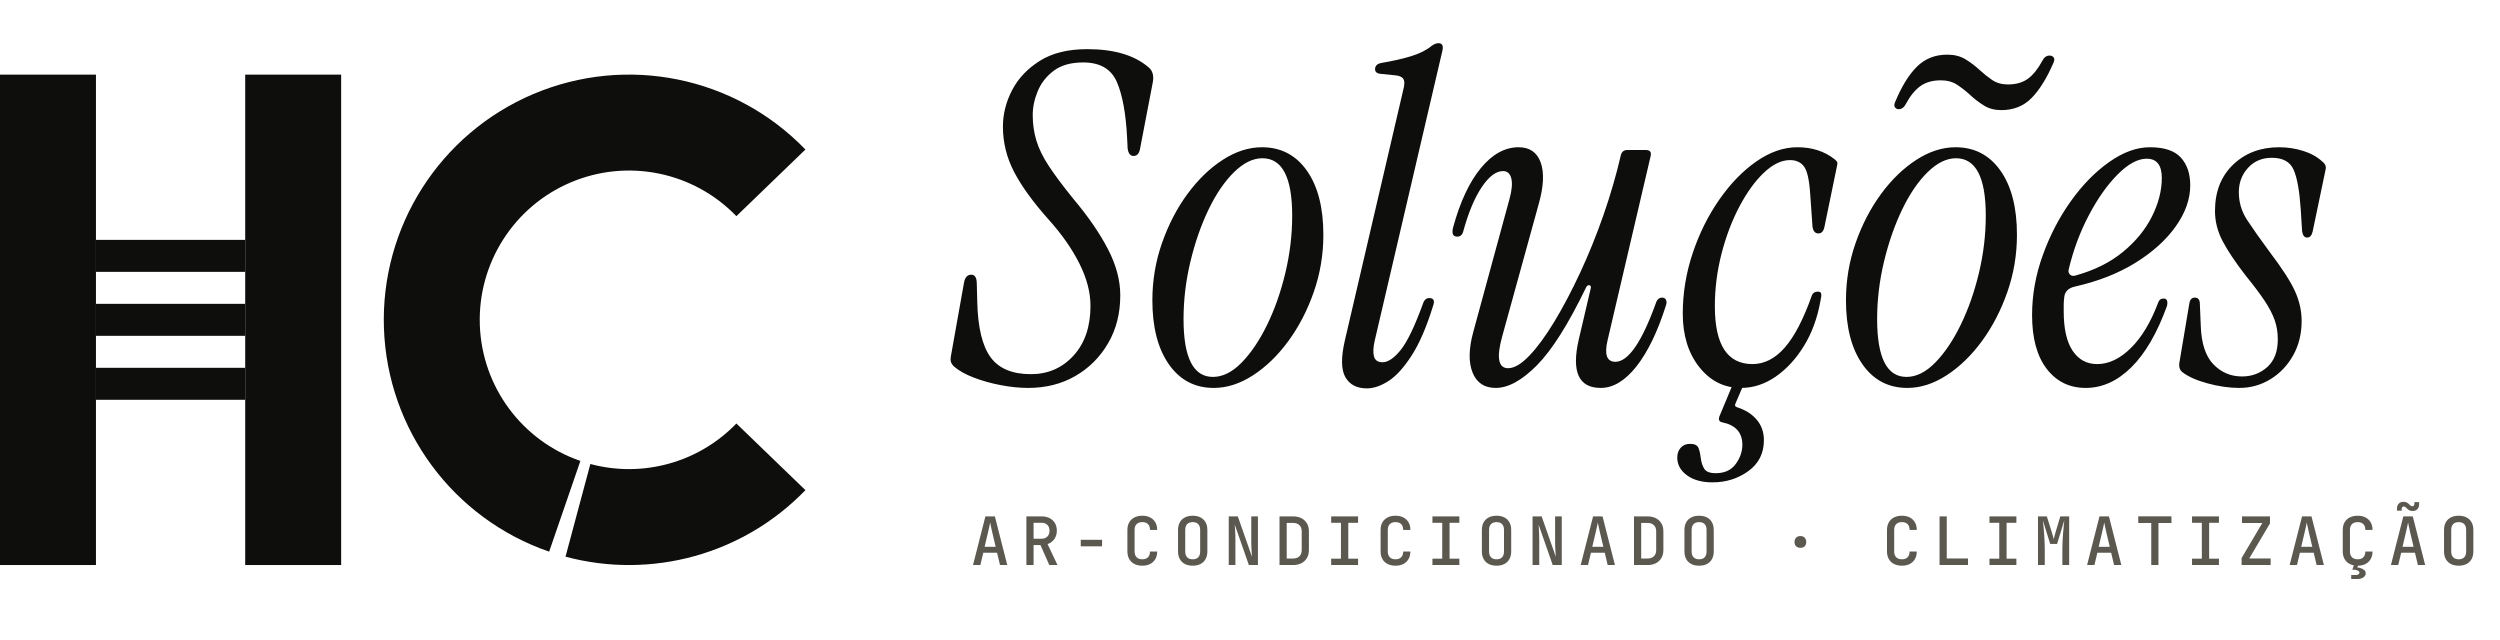
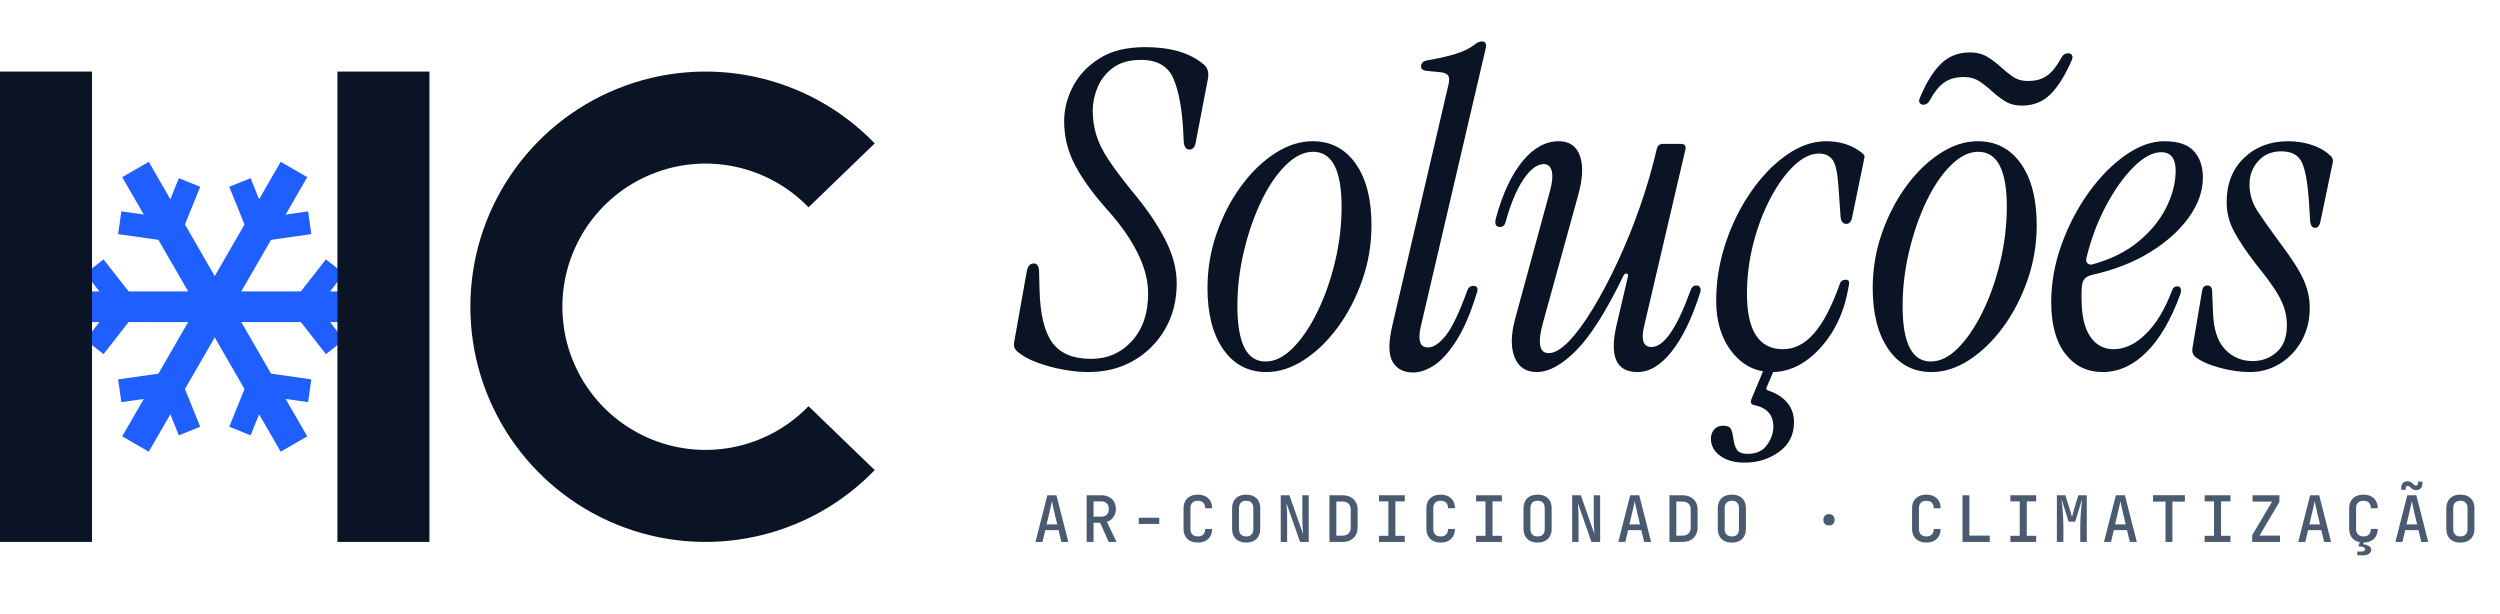
- <svg xmlns="http://www.w3.org/2000/svg" viewBox="0 0 469.0 120">
-   <rect x="0" y="14" width="18" height="92" fill="#0e0e0c" />
-   <rect x="46" y="14" width="18" height="92" fill="#0e0e0c" />
-   <rect x="18" y="45" width="28" height="6" fill="#0e0e0c" />
-   <rect x="18" y="57" width="28" height="6" fill="#0e0e0c" />
-   <rect x="18" y="69" width="28" height="6" fill="#0e0e0c" />
-   <path d="M144.62 34.30A37 37 0 1 0 105.95 94.98" fill="none" stroke="#0e0e0c" stroke-width="18" stroke-linecap="butt" />
-   <path d="M108.42 95.74A37 37 0 0 0 144.62 85.70" fill="none" stroke="#0e0e0c" stroke-width="18" stroke-linecap="butt" />
-   <path d="M192.878 72.774Q190.47 72.774 187.761 72.258Q185.052 71.742 182.687 70.839Q180.322 69.936 178.946 68.732Q178.516 68.302 178.387 67.872Q178.258 67.442 178.43 66.582L180.838 53.08Q181.096 51.532 182.214 51.532Q183.246 51.532 183.246 53.252L183.332 56.606Q183.504 63.83 185.826 67.012Q188.148 70.194 193.394 70.194Q198.21 70.194 201.392 66.711Q204.574 63.228 204.574 57.38Q204.574 53.596 202.51 49.468Q200.446 45.34 196.748 41.212Q192.362 36.31 190.255 32.268Q188.148 28.226 188.148 23.754Q188.148 20.228 189.868 16.917Q191.588 13.606 195.071 11.413Q198.554 9.22 203.972 9.22Q211.454 9.22 215.41 12.574Q216.614 13.52 216.27 15.412L213.862 27.968Q213.604 29.258 212.658 29.258Q211.712 29.258 211.54 27.796L211.454 25.99Q211.11 19.024 209.519 15.369Q207.928 11.714 203.198 11.714Q199.758 11.714 197.694 13.262Q195.63 14.81 194.684 17.089Q193.738 19.368 193.738 21.604Q193.738 24.098 194.426 26.377Q195.114 28.656 196.791 31.193Q198.468 33.73 201.392 37.342Q205.52 42.244 207.842 46.716Q210.164 51.188 210.164 55.402Q210.164 60.476 207.885 64.389Q205.606 68.302 201.736 70.538Q197.866 72.774 192.878 72.774ZM227.708 72.774Q222.376 72.774 219.28 68.345Q216.184 63.916 216.184 56.348Q216.184 50.758 217.99 45.598Q219.796 40.438 222.763 36.396Q225.73 32.354 229.385 29.989Q233.04 27.624 236.738 27.624Q242.07 27.624 245.166 32.01Q248.262 36.396 248.262 44.05Q248.262 49.64 246.456 54.8Q244.65 59.96 241.683 64.002Q238.716 68.044 235.061 70.409Q231.406 72.774 227.708 72.774ZM227.536 70.71Q230.288 70.71 232.911 68.044Q235.534 65.378 237.684 60.992Q239.834 56.606 241.124 51.231Q242.414 45.856 242.414 40.438Q242.414 29.688 236.824 29.688Q234.158 29.688 231.492 32.311Q228.826 34.934 226.719 39.32Q224.612 43.706 223.322 49.081Q222.032 54.456 222.032 59.874Q222.032 70.71 227.536 70.71ZM256.432 72.86Q253.594 72.86 252.39 70.753Q251.186 68.646 252.304 63.83L263.226 16.96Q263.656 15.412 263.269 14.81Q262.882 14.208 261.678 14.122L259.098 13.864Q257.808 13.778 257.98 12.746Q258.152 11.972 259.184 11.8Q262.28 11.284 264.688 10.553Q267.096 9.822 268.558 8.618Q269.246 8.102 269.848 8.102Q270.88 8.102 270.622 9.392L257.894 63.916Q257.464 65.808 257.765 66.883Q258.066 67.958 259.356 67.958Q260.904 67.958 262.753 65.679Q264.602 63.4 266.924 57.036Q267.268 55.918 268.128 55.918Q269.418 55.918 268.816 57.466Q267.01 63.314 264.817 66.711Q262.624 70.108 260.474 71.484Q258.324 72.86 256.432 72.86ZM280.598 72.774Q277.416 72.774 276.255 69.893Q275.094 67.012 276.384 62.282L283.178 37.342Q283.866 34.848 283.522 33.472Q283.178 32.096 281.974 32.096Q279.996 32.096 277.975 35.106Q275.954 38.116 274.492 43.448Q274.234 44.394 273.374 44.394Q272.17 44.394 272.6 42.674Q274.578 35.45 277.803 31.537Q281.028 27.624 284.898 27.624Q287.994 27.624 289.026 30.462Q290.058 33.3 288.682 38.202L281.802 63.142Q280.168 69.076 282.92 69.076Q284.64 69.076 286.876 66.754Q289.112 64.432 291.563 60.39Q294.014 56.348 296.422 51.188Q298.83 46.028 300.808 40.352Q302.786 34.676 304.076 29.086Q304.334 28.14 305.28 28.14H308.72Q309.924 28.14 309.666 29.258L301.582 63.83Q300.636 67.872 303.044 67.872Q306.656 67.872 310.612 56.95Q310.956 55.832 311.816 55.832Q312.332 55.832 312.547 56.262Q312.762 56.692 312.504 57.38Q310.182 64.69 307.0 68.732Q303.818 72.774 300.292 72.774Q294.1 72.774 296.164 63.744L298.4 54.198Q298.572 53.596 298.185 53.51Q297.798 53.424 297.54 53.94Q292.552 64.26 288.338 68.517Q284.124 72.774 280.598 72.774ZM326.608 72.774Q321.878 72.774 318.782 68.861Q315.686 64.948 315.686 58.842Q315.686 53.08 317.535 47.533Q319.384 41.986 322.523 37.471Q325.662 32.956 329.489 30.29Q333.316 27.624 337.186 27.624Q341.314 27.624 344.152 29.86Q344.582 30.204 344.668 30.419Q344.754 30.634 344.582 31.322L342.26 42.588Q342.002 43.792 341.142 43.792Q340.196 43.792 340.024 42.502L339.594 36.396Q339.336 32.44 338.433 31.236Q337.53 30.032 335.81 30.032Q333.402 30.032 330.908 32.397Q328.414 34.762 326.307 38.761Q324.2 42.76 322.953 47.619Q321.706 52.478 321.706 57.466Q321.706 68.302 328.758 68.302Q332.112 68.302 334.821 65.206Q337.53 62.11 339.852 55.574Q340.11 54.714 341.056 54.714Q341.572 54.714 341.658 55.101Q341.744 55.488 341.486 56.606Q340.626 61.336 338.39 64.948Q336.154 68.56 333.101 70.667Q330.048 72.774 326.608 72.774ZM327.64 70.882 325.576 75.698Q325.318 76.214 325.834 76.386Q328.242 77.16 329.575 78.751Q330.908 80.342 330.908 82.578Q330.908 86.276 327.984 88.383Q325.06 90.49 321.276 90.49Q318.266 90.49 316.46 89.157Q314.654 87.824 314.654 85.846Q314.654 84.728 315.299 83.997Q315.944 83.266 317.062 83.266Q318.352 83.266 318.653 84.083Q318.954 84.9 319.083 86.018Q319.212 87.136 319.728 87.953Q320.244 88.77 321.878 88.77Q324.372 88.77 325.619 87.05Q326.866 85.33 326.866 83.438Q326.866 79.998 323.082 79.224Q322.222 79.052 322.566 78.106L325.576 70.882ZM357.826 72.774Q352.494 72.774 349.398 68.345Q346.302 63.916 346.302 56.348Q346.302 50.758 348.108 45.598Q349.914 40.438 352.881 36.396Q355.848 32.354 359.503 29.989Q363.158 27.624 366.856 27.624Q372.188 27.624 375.284 32.01Q378.38 36.396 378.38 44.05Q378.38 49.64 376.574 54.8Q374.768 59.96 371.801 64.002Q368.834 68.044 365.179 70.409Q361.524 72.774 357.826 72.774ZM357.654 70.71Q360.406 70.71 363.029 68.044Q365.652 65.378 367.802 60.992Q369.952 56.606 371.242 51.231Q372.532 45.856 372.532 40.438Q372.532 29.688 366.942 29.688Q364.276 29.688 361.61 32.311Q358.944 34.934 356.837 39.32Q354.73 43.706 353.44 49.081Q352.15 54.456 352.15 59.874Q352.15 70.71 357.654 70.71ZM375.456 20.658Q373.564 20.658 372.188 19.798Q370.812 18.938 369.651 17.863Q368.49 16.788 367.2 15.928Q365.91 15.068 364.104 15.068Q361.782 15.068 360.277 16.143Q358.772 17.218 357.568 19.454Q357.052 20.486 356.192 20.486Q355.762 20.486 355.504 20.142Q355.246 19.798 355.504 19.196Q357.31 14.81 359.589 12.531Q361.868 10.252 365.308 10.252Q367.286 10.252 368.705 11.112Q370.124 11.972 371.285 13.047Q372.446 14.122 373.693 14.982Q374.94 15.842 376.66 15.842Q378.982 15.842 380.444 14.767Q381.906 13.692 383.11 11.456Q383.626 10.424 384.486 10.424Q385.002 10.424 385.26 10.768Q385.518 11.112 385.26 11.714Q383.368 16.1 381.132 18.379Q378.896 20.658 375.456 20.658ZM391.28 72.774Q386.722 72.774 383.97 69.205Q381.218 65.636 381.218 59.1Q381.218 53.424 383.239 47.834Q385.26 42.244 388.528 37.686Q391.796 33.128 395.709 30.376Q399.622 27.624 403.32 27.624Q407.362 27.624 409.125 29.559Q410.888 31.494 410.888 34.762Q410.888 38.632 408.179 42.459Q405.47 46.286 400.611 49.296Q395.752 52.306 389.216 53.768Q387.324 54.198 387.238 55.918Q387.152 56.52 387.152 57.165Q387.152 57.81 387.152 58.412Q387.152 63.314 388.829 65.808Q390.506 68.302 393.43 68.302Q396.698 68.302 399.751 65.292Q402.804 62.282 404.868 56.778Q405.126 56.004 405.9 56.004Q406.416 56.004 406.545 56.434Q406.674 56.864 406.502 57.466Q403.75 65.034 399.837 68.904Q395.924 72.774 391.28 72.774ZM388.098 50.5Q387.926 51.102 388.313 51.489Q388.7 51.876 389.302 51.704Q394.634 50.242 398.246 47.275Q401.858 44.308 403.707 40.61Q405.556 36.912 405.556 33.386Q405.556 29.774 402.718 29.774Q400.224 29.774 397.3 32.698Q394.376 35.622 391.882 40.352Q389.388 45.082 388.098 50.5ZM420.09 72.774Q417.252 72.774 414.113 71.914Q410.974 71.054 409.34 69.764Q408.738 69.248 408.824 68.216L410.716 56.95Q410.888 55.832 411.748 55.832Q412.694 55.832 412.694 57.036L412.866 61.164Q413.038 66.066 415.231 68.345Q417.424 70.624 420.606 70.624Q423.358 70.624 425.336 68.861Q427.314 67.098 427.314 63.658Q427.314 61.68 426.712 60.003Q426.11 58.326 424.82 56.391Q423.53 54.456 421.294 51.704Q418.37 47.92 416.951 45.211Q415.532 42.502 415.532 39.578Q415.532 34.16 418.929 30.892Q422.326 27.624 427.572 27.624Q429.894 27.624 432.087 28.312Q434.28 29.0 435.742 30.376Q436.516 30.978 436.258 31.924L433.85 43.448Q433.592 44.566 432.818 44.566Q432.044 44.566 431.872 43.362L431.614 39.234Q431.27 34.074 430.281 31.838Q429.292 29.602 426.196 29.602Q423.444 29.602 421.724 31.494Q420.004 33.386 420.004 36.052Q420.004 38.89 421.552 41.255Q423.1 43.62 425.766 47.232Q429.292 51.876 430.539 54.628Q431.786 57.38 431.786 60.218Q431.786 63.83 430.195 66.668Q428.604 69.506 425.938 71.14Q423.272 72.774 420.09 72.774Z" fill="#0e0e0c" />
-   <path d="M182.537 106.0 184.863 96.875H186.637L188.963 106.0H187.6L187.05 103.688H184.463L183.912 106.0ZM184.713 102.575H186.787L186.162 99.938Q186.0 99.237 185.894 98.719Q185.787 98.2 185.75 98.013Q185.713 98.2 185.613 98.719Q185.512 99.237 185.338 99.925ZM192.55 106.0V96.875H195.412Q196.275 96.875 196.913 97.206Q197.55 97.537 197.906 98.137Q198.262 98.737 198.262 99.55Q198.262 100.463 197.794 101.131Q197.325 101.8 196.525 102.075L198.387 106.0H196.85L195.188 102.25H193.9V106.0ZM193.9 101.062H195.412Q196.088 101.062 196.488 100.656Q196.887 100.25 196.887 99.575Q196.887 98.875 196.488 98.475Q196.088 98.075 195.412 98.075H193.9ZM202.75 102.487V101.263H206.75V102.487ZM214.3 106.125Q213.45 106.125 212.819 105.806Q212.188 105.487 211.844 104.881Q211.5 104.275 211.5 103.463V99.412Q211.5 98.588 211.844 97.988Q212.188 97.388 212.819 97.069Q213.45 96.75 214.3 96.75Q215.15 96.75 215.775 97.075Q216.4 97.4 216.744 97.994Q217.088 98.588 217.088 99.412H215.738Q215.738 98.7 215.363 98.325Q214.988 97.95 214.3 97.95Q213.613 97.95 213.231 98.325Q212.85 98.7 212.85 99.4V103.463Q212.85 104.162 213.231 104.544Q213.613 104.925 214.3 104.925Q214.988 104.925 215.363 104.544Q215.738 104.162 215.738 103.463H217.088Q217.088 104.275 216.744 104.875Q216.4 105.475 215.775 105.8Q215.15 106.125 214.3 106.125ZM223.75 106.125Q222.9 106.125 222.281 105.806Q221.662 105.487 221.331 104.881Q221.0 104.275 221.0 103.463V99.412Q221.0 98.588 221.331 97.988Q221.662 97.388 222.281 97.069Q222.9 96.75 223.75 96.75Q224.6 96.75 225.219 97.069Q225.838 97.388 226.169 97.988Q226.5 98.588 226.5 99.4V103.463Q226.5 104.275 226.169 104.881Q225.838 105.487 225.219 105.806Q224.6 106.125 223.75 106.125ZM223.75 104.925Q224.438 104.925 224.794 104.544Q225.15 104.162 225.15 103.463V99.412Q225.15 98.7 224.794 98.325Q224.438 97.95 223.75 97.95Q223.075 97.95 222.712 98.325Q222.35 98.7 222.35 99.412V103.463Q222.35 104.162 222.712 104.544Q223.075 104.925 223.75 104.925ZM230.512 106.0V96.875H232.213L234.875 104.463Q234.85 104.1 234.812 103.6Q234.775 103.1 234.756 102.562Q234.738 102.025 234.738 101.588V96.875H235.988V106.0H234.287L231.637 98.412Q231.662 98.737 231.694 99.225Q231.725 99.713 231.744 100.238Q231.762 100.763 231.762 101.213V106.0ZM240.037 106.0V96.875H242.588Q243.488 96.875 244.15 97.219Q244.812 97.562 245.181 98.188Q245.55 98.812 245.55 99.662V103.2Q245.55 104.037 245.181 104.675Q244.812 105.312 244.15 105.656Q243.488 106.0 242.588 106.0ZM241.387 104.775H242.588Q243.338 104.775 243.769 104.356Q244.2 103.938 244.2 103.2V99.662Q244.2 98.938 243.769 98.519Q243.338 98.1 242.588 98.1H241.387ZM249.725 106.0V104.8H251.562V98.075H249.725V96.875H254.775V98.075H252.938V104.8H254.775V106.0ZM261.8 106.125Q260.95 106.125 260.319 105.806Q259.688 105.487 259.344 104.881Q259.0 104.275 259.0 103.463V99.412Q259.0 98.588 259.344 97.988Q259.688 97.388 260.319 97.069Q260.95 96.75 261.8 96.75Q262.65 96.75 263.275 97.075Q263.9 97.4 264.244 97.994Q264.587 98.588 264.587 99.412H263.238Q263.238 98.7 262.863 98.325Q262.488 97.95 261.8 97.95Q261.113 97.95 260.731 98.325Q260.35 98.7 260.35 99.4V103.463Q260.35 104.162 260.731 104.544Q261.113 104.925 261.8 104.925Q262.488 104.925 262.863 104.544Q263.238 104.162 263.238 103.463H264.587Q264.587 104.275 264.244 104.875Q263.9 105.475 263.275 105.8Q262.65 106.125 261.8 106.125ZM268.725 106.0V104.8H270.562V98.075H268.725V96.875H273.775V98.075H271.938V104.8H273.775V106.0ZM280.75 106.125Q279.9 106.125 279.281 105.806Q278.663 105.487 278.331 104.881Q278.0 104.275 278.0 103.463V99.412Q278.0 98.588 278.331 97.988Q278.663 97.388 279.281 97.069Q279.9 96.75 280.75 96.75Q281.6 96.75 282.219 97.069Q282.837 97.388 283.169 97.988Q283.5 98.588 283.5 99.4V103.463Q283.5 104.275 283.169 104.881Q282.837 105.487 282.219 105.806Q281.6 106.125 280.75 106.125ZM280.75 104.925Q281.438 104.925 281.794 104.544Q282.15 104.162 282.15 103.463V99.412Q282.15 98.7 281.794 98.325Q281.438 97.95 280.75 97.95Q280.075 97.95 279.712 98.325Q279.35 98.7 279.35 99.412V103.463Q279.35 104.162 279.712 104.544Q280.075 104.925 280.75 104.925ZM287.512 106.0V96.875H289.212L291.875 104.463Q291.85 104.1 291.812 103.6Q291.775 103.1 291.756 102.562Q291.738 102.025 291.738 101.588V96.875H292.988V106.0H291.288L288.637 98.412Q288.663 98.737 288.694 99.225Q288.725 99.713 288.744 100.238Q288.762 100.763 288.762 101.213V106.0ZM296.538 106.0 298.863 96.875H300.637L302.962 106.0H301.6L301.05 103.688H298.462L297.913 106.0ZM298.712 102.575H300.788L300.163 99.938Q300.0 99.237 299.894 98.719Q299.788 98.2 299.75 98.013Q299.712 98.2 299.612 98.719Q299.512 99.237 299.337 99.925ZM306.538 106.0V96.875H309.087Q309.988 96.875 310.65 97.219Q311.312 97.562 311.681 98.188Q312.05 98.812 312.05 99.662V103.2Q312.05 104.037 311.681 104.675Q311.312 105.312 310.65 105.656Q309.988 106.0 309.087 106.0ZM307.887 104.775H309.087Q309.837 104.775 310.269 104.356Q310.7 103.938 310.7 103.2V99.662Q310.7 98.938 310.269 98.519Q309.837 98.1 309.087 98.1H307.887ZM318.75 106.125Q317.9 106.125 317.281 105.806Q316.663 105.487 316.331 104.881Q316.0 104.275 316.0 103.463V99.412Q316.0 98.588 316.331 97.988Q316.663 97.388 317.281 97.069Q317.9 96.75 318.75 96.75Q319.6 96.75 320.219 97.069Q320.837 97.388 321.169 97.988Q321.5 98.588 321.5 99.4V103.463Q321.5 104.275 321.169 104.881Q320.837 105.487 320.219 105.806Q319.6 106.125 318.75 106.125ZM318.75 104.925Q319.438 104.925 319.794 104.544Q320.15 104.162 320.15 103.463V99.412Q320.15 98.7 319.794 98.325Q319.438 97.95 318.75 97.95Q318.075 97.95 317.712 98.325Q317.35 98.7 317.35 99.412V103.463Q317.35 104.162 317.712 104.544Q318.075 104.925 318.75 104.925ZM337.75 102.775Q337.25 102.775 336.95 102.481Q336.65 102.188 336.65 101.688Q336.65 101.175 336.95 100.869Q337.25 100.562 337.75 100.562Q338.262 100.562 338.556 100.869Q338.85 101.175 338.85 101.688Q338.85 102.188 338.556 102.481Q338.262 102.775 337.75 102.775ZM356.8 106.125Q355.95 106.125 355.319 105.806Q354.688 105.487 354.344 104.881Q354.0 104.275 354.0 103.463V99.412Q354.0 98.588 354.344 97.988Q354.688 97.388 355.319 97.069Q355.95 96.75 356.8 96.75Q357.65 96.75 358.275 97.075Q358.9 97.4 359.244 97.994Q359.587 98.588 359.587 99.412H358.238Q358.238 98.7 357.863 98.325Q357.488 97.95 356.8 97.95Q356.113 97.95 355.731 98.325Q355.35 98.7 355.35 99.4V103.463Q355.35 104.162 355.731 104.544Q356.113 104.925 356.8 104.925Q357.488 104.925 357.863 104.544Q358.238 104.162 358.238 103.463H359.587Q359.587 104.275 359.244 104.875Q358.9 105.475 358.275 105.8Q357.65 106.125 356.8 106.125ZM363.863 106.0V96.875H365.212V104.763H369.2V106.0ZM373.225 106.0V104.8H375.062V98.075H373.225V96.875H378.275V98.075H376.438V104.8H378.275V106.0ZM382.325 106.0V96.875H383.988L384.9 99.8Q385.038 100.213 385.138 100.594Q385.238 100.975 385.275 101.162Q385.325 100.975 385.419 100.594Q385.512 100.213 385.637 99.8L386.512 96.875H388.175V106.0H386.9V102.925Q386.9 102.338 386.931 101.619Q386.962 100.9 387.025 100.169Q387.087 99.438 387.15 98.769Q387.212 98.1 387.262 97.6L385.913 102.037H384.613L383.238 97.6Q383.3 98.088 383.363 98.731Q383.425 99.375 383.475 100.1Q383.525 100.825 383.562 101.556Q383.6 102.287 383.6 102.925V106.0ZM391.538 106.0 393.863 96.875H395.637L397.962 106.0H396.6L396.05 103.688H393.462L392.913 106.0ZM393.712 102.575H395.788L395.163 99.938Q395.0 99.237 394.894 98.719Q394.788 98.2 394.75 98.013Q394.712 98.2 394.612 98.719Q394.512 99.237 394.337 99.925ZM403.575 106.0V98.112H401.137V96.862H407.363V98.112H404.925V106.0ZM411.225 106.0V104.8H413.062V98.075H411.225V96.875H416.275V98.075H414.438V104.8H416.275V106.0ZM420.525 106.0V104.688L424.413 98.112H420.6V96.875H425.85V98.188L421.962 104.763H425.975V106.0ZM429.538 106.0 431.863 96.875H433.637L435.962 106.0H434.6L434.05 103.688H431.462L430.913 106.0ZM431.712 102.575H433.788L433.163 99.938Q433.0 99.237 432.894 98.719Q432.788 98.2 432.75 98.013Q432.712 98.2 432.612 98.719Q432.512 99.237 432.337 99.925ZM441.087 108.625V107.875H442.0Q442.288 107.875 442.462 107.731Q442.637 107.588 442.637 107.425Q442.637 107.188 442.281 107.025Q441.925 106.862 441.288 106.862L441.725 105.713H442.488L442.238 106.45Q442.575 106.487 442.944 106.612Q443.312 106.737 443.562 106.969Q443.812 107.2 443.812 107.55Q443.812 107.987 443.381 108.306Q442.95 108.625 442.238 108.625ZM442.3 106.125Q441.45 106.125 440.819 105.806Q440.188 105.487 439.844 104.881Q439.5 104.275 439.5 103.463V99.412Q439.5 98.588 439.844 97.988Q440.188 97.388 440.819 97.069Q441.45 96.75 442.3 96.75Q443.15 96.75 443.775 97.075Q444.4 97.4 444.744 97.994Q445.087 98.588 445.087 99.412H443.738Q443.738 98.7 443.363 98.325Q442.988 97.95 442.3 97.95Q441.613 97.95 441.231 98.325Q440.85 98.7 440.85 99.4V103.463Q440.85 104.162 441.231 104.544Q441.613 104.925 442.3 104.925Q442.988 104.925 443.363 104.544Q443.738 104.162 443.738 103.463H445.087Q445.087 104.275 444.744 104.875Q444.4 105.475 443.775 105.8Q443.15 106.125 442.3 106.125ZM448.538 106.0 450.863 96.875H452.637L454.962 106.0H453.6L453.05 103.688H450.462L449.913 106.0ZM450.712 102.575H452.788L452.163 99.938Q452.0 99.237 451.894 98.719Q451.788 98.2 451.75 98.013Q451.712 98.2 451.612 98.719Q451.512 99.237 451.337 99.925ZM452.625 95.862Q452.238 95.862 452.0 95.737Q451.762 95.612 451.6 95.45Q451.438 95.287 451.288 95.156Q451.137 95.025 450.938 95.025Q450.775 95.025 450.669 95.138Q450.562 95.25 450.562 95.463V95.8H449.675V95.412Q449.675 94.825 450.006 94.481Q450.337 94.138 450.875 94.138Q451.262 94.138 451.5 94.263Q451.738 94.388 451.9 94.55Q452.062 94.713 452.212 94.844Q452.363 94.975 452.562 94.975Q452.738 94.975 452.837 94.869Q452.938 94.763 452.938 94.562V94.2H453.825V94.588Q453.825 95.175 453.5 95.519Q453.175 95.862 452.625 95.862ZM461.25 106.125Q460.4 106.125 459.781 105.806Q459.163 105.487 458.831 104.881Q458.5 104.275 458.5 103.463V99.412Q458.5 98.588 458.831 97.988Q459.163 97.388 459.781 97.069Q460.4 96.75 461.25 96.75Q462.1 96.75 462.719 97.069Q463.337 97.388 463.669 97.988Q464.0 98.588 464.0 99.4V103.463Q464.0 104.275 463.669 104.881Q463.337 105.487 462.719 105.806Q462.1 106.125 461.25 106.125ZM461.25 104.925Q461.938 104.925 462.294 104.544Q462.65 104.162 462.65 103.463V99.412Q462.65 98.7 462.294 98.325Q461.938 97.95 461.25 97.95Q460.575 97.95 460.212 98.325Q459.85 98.7 459.85 99.412V103.463Q459.85 104.162 460.212 104.544Q460.575 104.925 461.25 104.925Z" fill="#5b5850" />
+ <svg xmlns="http://www.w3.org/2000/svg" viewBox="0 0 489.0 120">
+   <path d="M42.00 60.00L73.00 60.00" stroke="#1f5fff" stroke-width="6" stroke-linecap="butt" fill="none" />
+   <path d="M59.36 60.00L65.52 52.12" stroke="#1f5fff" stroke-width="4.5" stroke-linecap="butt" fill="none" />
+   <path d="M59.36 60.00L65.52 67.88" stroke="#1f5fff" stroke-width="4.5" stroke-linecap="butt" fill="none" />
+   <path d="M42.00 60.00L57.50 86.85" stroke="#1f5fff" stroke-width="6" stroke-linecap="butt" fill="none" />
+   <path d="M50.68 75.03L60.58 76.43" stroke="#1f5fff" stroke-width="4.5" stroke-linecap="butt" fill="none" />
+   <path d="M50.68 75.03L46.93 84.31" stroke="#1f5fff" stroke-width="4.5" stroke-linecap="butt" fill="none" />
+   <path d="M42.00 60.00L26.50 86.85" stroke="#1f5fff" stroke-width="6" stroke-linecap="butt" fill="none" />
+   <path d="M33.32 75.03L37.07 84.31" stroke="#1f5fff" stroke-width="4.5" stroke-linecap="butt" fill="none" />
+   <path d="M33.32 75.03L23.42 76.43" stroke="#1f5fff" stroke-width="4.5" stroke-linecap="butt" fill="none" />
+   <path d="M42.00 60.00L11.00 60.00" stroke="#1f5fff" stroke-width="6" stroke-linecap="butt" fill="none" />
+   <path d="M24.64 60.00L18.48 67.88" stroke="#1f5fff" stroke-width="4.5" stroke-linecap="butt" fill="none" />
+   <path d="M24.64 60.00L18.48 52.12" stroke="#1f5fff" stroke-width="4.5" stroke-linecap="butt" fill="none" />
+   <path d="M42.00 60.00L26.50 33.15" stroke="#1f5fff" stroke-width="6" stroke-linecap="butt" fill="none" />
+   <path d="M33.32 44.97L23.42 43.57" stroke="#1f5fff" stroke-width="4.5" stroke-linecap="butt" fill="none" />
+   <path d="M33.32 44.97L37.07 35.69" stroke="#1f5fff" stroke-width="4.5" stroke-linecap="butt" fill="none" />
+   <path d="M42.00 60.00L57.50 33.15" stroke="#1f5fff" stroke-width="6" stroke-linecap="butt" fill="none" />
+   <path d="M50.68 44.97L46.93 35.69" stroke="#1f5fff" stroke-width="4.5" stroke-linecap="butt" fill="none" />
+   <path d="M50.68 44.97L60.58 43.57" stroke="#1f5fff" stroke-width="4.5" stroke-linecap="butt" fill="none" />
+   <rect x="0" y="14" width="18" height="92" fill="#0a1424" />
+   <rect x="66" y="14" width="18" height="92" fill="#0a1424" />
+   <path d="M164.62 34.30A37 37 0 1 0 164.62 85.70" fill="none" stroke="#0a1424" stroke-width="18" />
+   <path d="M212.878 72.774Q210.47 72.774 207.761 72.258Q205.052 71.742 202.687 70.839Q200.322 69.936 198.946 68.732Q198.516 68.302 198.387 67.872Q198.258 67.442 198.43 66.582L200.838 53.08Q201.096 51.532 202.214 51.532Q203.246 51.532 203.246 53.252L203.332 56.606Q203.504 63.83 205.826 67.012Q208.148 70.194 213.394 70.194Q218.21 70.194 221.392 66.711Q224.574 63.228 224.574 57.38Q224.574 53.596 222.51 49.468Q220.446 45.34 216.748 41.212Q212.362 36.31 210.255 32.268Q208.148 28.226 208.148 23.754Q208.148 20.228 209.868 16.917Q211.588 13.606 215.071 11.413Q218.554 9.22 223.972 9.22Q231.454 9.22 235.41 12.574Q236.614 13.52 236.27 15.412L233.862 27.968Q233.604 29.258 232.658 29.258Q231.712 29.258 231.54 27.796L231.454 25.99Q231.11 19.024 229.519 15.369Q227.928 11.714 223.198 11.714Q219.758 11.714 217.694 13.262Q215.63 14.81 214.684 17.089Q213.738 19.368 213.738 21.604Q213.738 24.098 214.426 26.377Q215.114 28.656 216.791 31.193Q218.468 33.73 221.392 37.342Q225.52 42.244 227.842 46.716Q230.164 51.188 230.164 55.402Q230.164 60.476 227.885 64.389Q225.606 68.302 221.736 70.538Q217.866 72.774 212.878 72.774ZM247.708 72.774Q242.376 72.774 239.28 68.345Q236.184 63.916 236.184 56.348Q236.184 50.758 237.99 45.598Q239.796 40.438 242.763 36.396Q245.73 32.354 249.385 29.989Q253.04 27.624 256.738 27.624Q262.07 27.624 265.166 32.01Q268.262 36.396 268.262 44.05Q268.262 49.64 266.456 54.8Q264.65 59.96 261.683 64.002Q258.716 68.044 255.061 70.409Q251.406 72.774 247.708 72.774ZM247.536 70.71Q250.288 70.71 252.911 68.044Q255.534 65.378 257.684 60.992Q259.834 56.606 261.124 51.231Q262.414 45.856 262.414 40.438Q262.414 29.688 256.824 29.688Q254.158 29.688 251.492 32.311Q248.826 34.934 246.719 39.32Q244.612 43.706 243.322 49.081Q242.032 54.456 242.032 59.874Q242.032 70.71 247.536 70.71ZM276.432 72.86Q273.594 72.86 272.39 70.753Q271.186 68.646 272.304 63.83L283.226 16.96Q283.656 15.412 283.269 14.81Q282.882 14.208 281.678 14.122L279.098 13.864Q277.808 13.778 277.98 12.746Q278.152 11.972 279.184 11.8Q282.28 11.284 284.688 10.553Q287.096 9.822 288.558 8.618Q289.246 8.102 289.848 8.102Q290.88 8.102 290.622 9.392L277.894 63.916Q277.464 65.808 277.765 66.883Q278.066 67.958 279.356 67.958Q280.904 67.958 282.753 65.679Q284.602 63.4 286.924 57.036Q287.268 55.918 288.128 55.918Q289.418 55.918 288.816 57.466Q287.01 63.314 284.817 66.711Q282.624 70.108 280.474 71.484Q278.324 72.86 276.432 72.86ZM300.598 72.774Q297.416 72.774 296.255 69.893Q295.094 67.012 296.384 62.282L303.178 37.342Q303.866 34.848 303.522 33.472Q303.178 32.096 301.974 32.096Q299.996 32.096 297.975 35.106Q295.954 38.116 294.492 43.448Q294.234 44.394 293.374 44.394Q292.17 44.394 292.6 42.674Q294.578 35.45 297.803 31.537Q301.028 27.624 304.898 27.624Q307.994 27.624 309.026 30.462Q310.058 33.3 308.682 38.202L301.802 63.142Q300.168 69.076 302.92 69.076Q304.64 69.076 306.876 66.754Q309.112 64.432 311.563 60.39Q314.014 56.348 316.422 51.188Q318.83 46.028 320.808 40.352Q322.786 34.676 324.076 29.086Q324.334 28.14 325.28 28.14H328.72Q329.924 28.14 329.666 29.258L321.582 63.83Q320.636 67.872 323.044 67.872Q326.656 67.872 330.612 56.95Q330.956 55.832 331.816 55.832Q332.332 55.832 332.547 56.262Q332.762 56.692 332.504 57.38Q330.182 64.69 327.0 68.732Q323.818 72.774 320.292 72.774Q314.1 72.774 316.164 63.744L318.4 54.198Q318.572 53.596 318.185 53.51Q317.798 53.424 317.54 53.94Q312.552 64.26 308.338 68.517Q304.124 72.774 300.598 72.774ZM346.608 72.774Q341.878 72.774 338.782 68.861Q335.686 64.948 335.686 58.842Q335.686 53.08 337.535 47.533Q339.384 41.986 342.523 37.471Q345.662 32.956 349.489 30.29Q353.316 27.624 357.186 27.624Q361.314 27.624 364.152 29.86Q364.582 30.204 364.668 30.419Q364.754 30.634 364.582 31.322L362.26 42.588Q362.002 43.792 361.142 43.792Q360.196 43.792 360.024 42.502L359.594 36.396Q359.336 32.44 358.433 31.236Q357.53 30.032 355.81 30.032Q353.402 30.032 350.908 32.397Q348.414 34.762 346.307 38.761Q344.2 42.76 342.953 47.619Q341.706 52.478 341.706 57.466Q341.706 68.302 348.758 68.302Q352.112 68.302 354.821 65.206Q357.53 62.11 359.852 55.574Q360.11 54.714 361.056 54.714Q361.572 54.714 361.658 55.101Q361.744 55.488 361.486 56.606Q360.626 61.336 358.39 64.948Q356.154 68.56 353.101 70.667Q350.048 72.774 346.608 72.774ZM347.64 70.882 345.576 75.698Q345.318 76.214 345.834 76.386Q348.242 77.16 349.575 78.751Q350.908 80.342 350.908 82.578Q350.908 86.276 347.984 88.383Q345.06 90.49 341.276 90.49Q338.266 90.49 336.46 89.157Q334.654 87.824 334.654 85.846Q334.654 84.728 335.299 83.997Q335.944 83.266 337.062 83.266Q338.352 83.266 338.653 84.083Q338.954 84.9 339.083 86.018Q339.212 87.136 339.728 87.953Q340.244 88.77 341.878 88.77Q344.372 88.77 345.619 87.05Q346.866 85.33 346.866 83.438Q346.866 79.998 343.082 79.224Q342.222 79.052 342.566 78.106L345.576 70.882ZM377.826 72.774Q372.494 72.774 369.398 68.345Q366.302 63.916 366.302 56.348Q366.302 50.758 368.108 45.598Q369.914 40.438 372.881 36.396Q375.848 32.354 379.503 29.989Q383.158 27.624 386.856 27.624Q392.188 27.624 395.284 32.01Q398.38 36.396 398.38 44.05Q398.38 49.64 396.574 54.8Q394.768 59.96 391.801 64.002Q388.834 68.044 385.179 70.409Q381.524 72.774 377.826 72.774ZM377.654 70.71Q380.406 70.71 383.029 68.044Q385.652 65.378 387.802 60.992Q389.952 56.606 391.242 51.231Q392.532 45.856 392.532 40.438Q392.532 29.688 386.942 29.688Q384.276 29.688 381.61 32.311Q378.944 34.934 376.837 39.32Q374.73 43.706 373.44 49.081Q372.15 54.456 372.15 59.874Q372.15 70.71 377.654 70.71ZM395.456 20.658Q393.564 20.658 392.188 19.798Q390.812 18.938 389.651 17.863Q388.49 16.788 387.2 15.928Q385.91 15.068 384.104 15.068Q381.782 15.068 380.277 16.143Q378.772 17.218 377.568 19.454Q377.052 20.486 376.192 20.486Q375.762 20.486 375.504 20.142Q375.246 19.798 375.504 19.196Q377.31 14.81 379.589 12.531Q381.868 10.252 385.308 10.252Q387.286 10.252 388.705 11.112Q390.124 11.972 391.285 13.047Q392.446 14.122 393.693 14.982Q394.94 15.842 396.66 15.842Q398.982 15.842 400.444 14.767Q401.906 13.692 403.11 11.456Q403.626 10.424 404.486 10.424Q405.002 10.424 405.26 10.768Q405.518 11.112 405.26 11.714Q403.368 16.1 401.132 18.379Q398.896 20.658 395.456 20.658ZM411.28 72.774Q406.722 72.774 403.97 69.205Q401.218 65.636 401.218 59.1Q401.218 53.424 403.239 47.834Q405.26 42.244 408.528 37.686Q411.796 33.128 415.709 30.376Q419.622 27.624 423.32 27.624Q427.362 27.624 429.125 29.559Q430.888 31.494 430.888 34.762Q430.888 38.632 428.179 42.459Q425.47 46.286 420.611 49.296Q415.752 52.306 409.216 53.768Q407.324 54.198 407.238 55.918Q407.152 56.52 407.152 57.165Q407.152 57.81 407.152 58.412Q407.152 63.314 408.829 65.808Q410.506 68.302 413.43 68.302Q416.698 68.302 419.751 65.292Q422.804 62.282 424.868 56.778Q425.126 56.004 425.9 56.004Q426.416 56.004 426.545 56.434Q426.674 56.864 426.502 57.466Q423.75 65.034 419.837 68.904Q415.924 72.774 411.28 72.774ZM408.098 50.5Q407.926 51.102 408.313 51.489Q408.7 51.876 409.302 51.704Q414.634 50.242 418.246 47.275Q421.858 44.308 423.707 40.61Q425.556 36.912 425.556 33.386Q425.556 29.774 422.718 29.774Q420.224 29.774 417.3 32.698Q414.376 35.622 411.882 40.352Q409.388 45.082 408.098 50.5ZM440.09 72.774Q437.252 72.774 434.113 71.914Q430.974 71.054 429.34 69.764Q428.738 69.248 428.824 68.216L430.716 56.95Q430.888 55.832 431.748 55.832Q432.694 55.832 432.694 57.036L432.866 61.164Q433.038 66.066 435.231 68.345Q437.424 70.624 440.606 70.624Q443.358 70.624 445.336 68.861Q447.314 67.098 447.314 63.658Q447.314 61.68 446.712 60.003Q446.11 58.326 444.82 56.391Q443.53 54.456 441.294 51.704Q438.37 47.92 436.951 45.211Q435.532 42.502 435.532 39.578Q435.532 34.16 438.929 30.892Q442.326 27.624 447.572 27.624Q449.894 27.624 452.087 28.312Q454.28 29.0 455.742 30.376Q456.516 30.978 456.258 31.924L453.85 43.448Q453.592 44.566 452.818 44.566Q452.044 44.566 451.872 43.362L451.614 39.234Q451.27 34.074 450.281 31.838Q449.292 29.602 446.196 29.602Q443.444 29.602 441.724 31.494Q440.004 33.386 440.004 36.052Q440.004 38.89 441.552 41.255Q443.1 43.62 445.766 47.232Q449.292 51.876 450.539 54.628Q451.786 57.38 451.786 60.218Q451.786 63.83 450.195 66.668Q448.604 69.506 445.938 71.14Q443.272 72.774 440.09 72.774Z" fill="#0a1424" />
+   <path d="M202.537 106.0 204.863 96.875H206.637L208.963 106.0H207.6L207.05 103.688H204.463L203.912 106.0ZM204.713 102.575H206.787L206.162 99.938Q206.0 99.237 205.894 98.719Q205.787 98.2 205.75 98.013Q205.713 98.2 205.613 98.719Q205.512 99.237 205.338 99.925ZM212.55 106.0V96.875H215.412Q216.275 96.875 216.913 97.206Q217.55 97.537 217.906 98.137Q218.262 98.737 218.262 99.55Q218.262 100.463 217.794 101.131Q217.325 101.8 216.525 102.075L218.387 106.0H216.85L215.188 102.25H213.9V106.0ZM213.9 101.062H215.412Q216.088 101.062 216.488 100.656Q216.887 100.25 216.887 99.575Q216.887 98.875 216.488 98.475Q216.088 98.075 215.412 98.075H213.9ZM222.75 102.487V101.263H226.75V102.487ZM234.3 106.125Q233.45 106.125 232.819 105.806Q232.188 105.487 231.844 104.881Q231.5 104.275 231.5 103.463V99.412Q231.5 98.588 231.844 97.988Q232.188 97.388 232.819 97.069Q233.45 96.75 234.3 96.75Q235.15 96.75 235.775 97.075Q236.4 97.4 236.744 97.994Q237.088 98.588 237.088 99.412H235.738Q235.738 98.7 235.363 98.325Q234.988 97.95 234.3 97.95Q233.613 97.95 233.231 98.325Q232.85 98.7 232.85 99.4V103.463Q232.85 104.162 233.231 104.544Q233.613 104.925 234.3 104.925Q234.988 104.925 235.363 104.544Q235.738 104.162 235.738 103.463H237.088Q237.088 104.275 236.744 104.875Q236.4 105.475 235.775 105.8Q235.15 106.125 234.3 106.125ZM243.75 106.125Q242.9 106.125 242.281 105.806Q241.662 105.487 241.331 104.881Q241.0 104.275 241.0 103.463V99.412Q241.0 98.588 241.331 97.988Q241.662 97.388 242.281 97.069Q242.9 96.75 243.75 96.75Q244.6 96.75 245.219 97.069Q245.838 97.388 246.169 97.988Q246.5 98.588 246.5 99.4V103.463Q246.5 104.275 246.169 104.881Q245.838 105.487 245.219 105.806Q244.6 106.125 243.75 106.125ZM243.75 104.925Q244.438 104.925 244.794 104.544Q245.15 104.162 245.15 103.463V99.412Q245.15 98.7 244.794 98.325Q244.438 97.95 243.75 97.95Q243.075 97.95 242.712 98.325Q242.35 98.7 242.35 99.412V103.463Q242.35 104.162 242.712 104.544Q243.075 104.925 243.75 104.925ZM250.512 106.0V96.875H252.213L254.875 104.463Q254.85 104.1 254.812 103.6Q254.775 103.1 254.756 102.562Q254.738 102.025 254.738 101.588V96.875H255.988V106.0H254.287L251.637 98.412Q251.662 98.737 251.694 99.225Q251.725 99.713 251.744 100.238Q251.762 100.763 251.762 101.213V106.0ZM260.038 106.0V96.875H262.587Q263.488 96.875 264.15 97.219Q264.812 97.562 265.181 98.188Q265.55 98.812 265.55 99.662V103.2Q265.55 104.037 265.181 104.675Q264.812 105.312 264.15 105.656Q263.488 106.0 262.587 106.0ZM261.387 104.775H262.587Q263.337 104.775 263.769 104.356Q264.2 103.938 264.2 103.2V99.662Q264.2 98.938 263.769 98.519Q263.337 98.1 262.587 98.1H261.387ZM269.725 106.0V104.8H271.562V98.075H269.725V96.875H274.775V98.075H272.938V104.8H274.775V106.0ZM281.8 106.125Q280.95 106.125 280.319 105.806Q279.688 105.487 279.344 104.881Q279.0 104.275 279.0 103.463V99.412Q279.0 98.588 279.344 97.988Q279.688 97.388 280.319 97.069Q280.95 96.75 281.8 96.75Q282.65 96.75 283.275 97.075Q283.9 97.4 284.244 97.994Q284.587 98.588 284.587 99.412H283.238Q283.238 98.7 282.863 98.325Q282.488 97.95 281.8 97.95Q281.113 97.95 280.731 98.325Q280.35 98.7 280.35 99.4V103.463Q280.35 104.162 280.731 104.544Q281.113 104.925 281.8 104.925Q282.488 104.925 282.863 104.544Q283.238 104.162 283.238 103.463H284.587Q284.587 104.275 284.244 104.875Q283.9 105.475 283.275 105.8Q282.65 106.125 281.8 106.125ZM288.725 106.0V104.8H290.562V98.075H288.725V96.875H293.775V98.075H291.938V104.8H293.775V106.0ZM300.75 106.125Q299.9 106.125 299.281 105.806Q298.663 105.487 298.331 104.881Q298.0 104.275 298.0 103.463V99.412Q298.0 98.588 298.331 97.988Q298.663 97.388 299.281 97.069Q299.9 96.75 300.75 96.75Q301.6 96.75 302.219 97.069Q302.837 97.388 303.169 97.988Q303.5 98.588 303.5 99.4V103.463Q303.5 104.275 303.169 104.881Q302.837 105.487 302.219 105.806Q301.6 106.125 300.75 106.125ZM300.75 104.925Q301.438 104.925 301.794 104.544Q302.15 104.162 302.15 103.463V99.412Q302.15 98.7 301.794 98.325Q301.438 97.95 300.75 97.95Q300.075 97.95 299.712 98.325Q299.35 98.7 299.35 99.412V103.463Q299.35 104.162 299.712 104.544Q300.075 104.925 300.75 104.925ZM307.512 106.0V96.875H309.212L311.875 104.463Q311.85 104.1 311.812 103.6Q311.775 103.1 311.756 102.562Q311.738 102.025 311.738 101.588V96.875H312.988V106.0H311.288L308.637 98.412Q308.663 98.737 308.694 99.225Q308.725 99.713 308.744 100.238Q308.762 100.763 308.762 101.213V106.0ZM316.538 106.0 318.863 96.875H320.637L322.962 106.0H321.6L321.05 103.688H318.462L317.913 106.0ZM318.712 102.575H320.788L320.163 99.938Q320.0 99.237 319.894 98.719Q319.788 98.2 319.75 98.013Q319.712 98.2 319.612 98.719Q319.512 99.237 319.337 99.925ZM326.538 106.0V96.875H329.087Q329.988 96.875 330.65 97.219Q331.312 97.562 331.681 98.188Q332.05 98.812 332.05 99.662V103.2Q332.05 104.037 331.681 104.675Q331.312 105.312 330.65 105.656Q329.988 106.0 329.087 106.0ZM327.887 104.775H329.087Q329.837 104.775 330.269 104.356Q330.7 103.938 330.7 103.2V99.662Q330.7 98.938 330.269 98.519Q329.837 98.1 329.087 98.1H327.887ZM338.75 106.125Q337.9 106.125 337.281 105.806Q336.663 105.487 336.331 104.881Q336.0 104.275 336.0 103.463V99.412Q336.0 98.588 336.331 97.988Q336.663 97.388 337.281 97.069Q337.9 96.75 338.75 96.75Q339.6 96.75 340.219 97.069Q340.837 97.388 341.169 97.988Q341.5 98.588 341.5 99.4V103.463Q341.5 104.275 341.169 104.881Q340.837 105.487 340.219 105.806Q339.6 106.125 338.75 106.125ZM338.75 104.925Q339.438 104.925 339.794 104.544Q340.15 104.162 340.15 103.463V99.412Q340.15 98.7 339.794 98.325Q339.438 97.95 338.75 97.95Q338.075 97.95 337.712 98.325Q337.35 98.7 337.35 99.412V103.463Q337.35 104.162 337.712 104.544Q338.075 104.925 338.75 104.925ZM357.75 102.775Q357.25 102.775 356.95 102.481Q356.65 102.188 356.65 101.688Q356.65 101.175 356.95 100.869Q357.25 100.562 357.75 100.562Q358.262 100.562 358.556 100.869Q358.85 101.175 358.85 101.688Q358.85 102.188 358.556 102.481Q358.262 102.775 357.75 102.775ZM376.8 106.125Q375.95 106.125 375.319 105.806Q374.688 105.487 374.344 104.881Q374.0 104.275 374.0 103.463V99.412Q374.0 98.588 374.344 97.988Q374.688 97.388 375.319 97.069Q375.95 96.75 376.8 96.75Q377.65 96.75 378.275 97.075Q378.9 97.4 379.244 97.994Q379.587 98.588 379.587 99.412H378.238Q378.238 98.7 377.863 98.325Q377.488 97.95 376.8 97.95Q376.113 97.95 375.731 98.325Q375.35 98.7 375.35 99.4V103.463Q375.35 104.162 375.731 104.544Q376.113 104.925 376.8 104.925Q377.488 104.925 377.863 104.544Q378.238 104.162 378.238 103.463H379.587Q379.587 104.275 379.244 104.875Q378.9 105.475 378.275 105.8Q377.65 106.125 376.8 106.125ZM383.863 106.0V96.875H385.212V104.763H389.2V106.0ZM393.225 106.0V104.8H395.062V98.075H393.225V96.875H398.275V98.075H396.438V104.8H398.275V106.0ZM402.325 106.0V96.875H403.988L404.9 99.8Q405.038 100.213 405.138 100.594Q405.238 100.975 405.275 101.162Q405.325 100.975 405.419 100.594Q405.512 100.213 405.637 99.8L406.512 96.875H408.175V106.0H406.9V102.925Q406.9 102.338 406.931 101.619Q406.962 100.9 407.025 100.169Q407.087 99.438 407.15 98.769Q407.212 98.1 407.262 97.6L405.913 102.037H404.613L403.238 97.6Q403.3 98.088 403.363 98.731Q403.425 99.375 403.475 100.1Q403.525 100.825 403.562 101.556Q403.6 102.287 403.6 102.925V106.0ZM411.538 106.0 413.863 96.875H415.637L417.962 106.0H416.6L416.05 103.688H413.462L412.913 106.0ZM413.712 102.575H415.788L415.163 99.938Q415.0 99.237 414.894 98.719Q414.788 98.2 414.75 98.013Q414.712 98.2 414.612 98.719Q414.512 99.237 414.337 99.925ZM423.575 106.0V98.112H421.137V96.862H427.363V98.112H424.925V106.0ZM431.225 106.0V104.8H433.062V98.075H431.225V96.875H436.275V98.075H434.438V104.8H436.275V106.0ZM440.525 106.0V104.688L444.413 98.112H440.6V96.875H445.85V98.188L441.962 104.763H445.975V106.0ZM449.538 106.0 451.863 96.875H453.637L455.962 106.0H454.6L454.05 103.688H451.462L450.913 106.0ZM451.712 102.575H453.788L453.163 99.938Q453.0 99.237 452.894 98.719Q452.788 98.2 452.75 98.013Q452.712 98.2 452.612 98.719Q452.512 99.237 452.337 99.925ZM461.087 108.625V107.875H462.0Q462.288 107.875 462.462 107.731Q462.637 107.588 462.637 107.425Q462.637 107.188 462.281 107.025Q461.925 106.862 461.288 106.862L461.725 105.713H462.488L462.238 106.45Q462.575 106.487 462.944 106.612Q463.312 106.737 463.562 106.969Q463.812 107.2 463.812 107.55Q463.812 107.987 463.381 108.306Q462.95 108.625 462.238 108.625ZM462.3 106.125Q461.45 106.125 460.819 105.806Q460.188 105.487 459.844 104.881Q459.5 104.275 459.5 103.463V99.412Q459.5 98.588 459.844 97.988Q460.188 97.388 460.819 97.069Q461.45 96.75 462.3 96.75Q463.15 96.75 463.775 97.075Q464.4 97.4 464.744 97.994Q465.087 98.588 465.087 99.412H463.738Q463.738 98.7 463.363 98.325Q462.988 97.95 462.3 97.95Q461.613 97.95 461.231 98.325Q460.85 98.7 460.85 99.4V103.463Q460.85 104.162 461.231 104.544Q461.613 104.925 462.3 104.925Q462.988 104.925 463.363 104.544Q463.738 104.162 463.738 103.463H465.087Q465.087 104.275 464.744 104.875Q464.4 105.475 463.775 105.8Q463.15 106.125 462.3 106.125ZM468.538 106.0 470.863 96.875H472.637L474.962 106.0H473.6L473.05 103.688H470.462L469.913 106.0ZM470.712 102.575H472.788L472.163 99.938Q472.0 99.237 471.894 98.719Q471.788 98.2 471.75 98.013Q471.712 98.2 471.612 98.719Q471.512 99.237 471.337 99.925ZM472.625 95.862Q472.238 95.862 472.0 95.737Q471.762 95.612 471.6 95.45Q471.438 95.287 471.288 95.156Q471.137 95.025 470.938 95.025Q470.775 95.025 470.669 95.138Q470.562 95.25 470.562 95.463V95.8H469.675V95.412Q469.675 94.825 470.006 94.481Q470.337 94.138 470.875 94.138Q471.262 94.138 471.5 94.263Q471.738 94.388 471.9 94.55Q472.062 94.713 472.212 94.844Q472.363 94.975 472.562 94.975Q472.738 94.975 472.837 94.869Q472.938 94.763 472.938 94.562V94.2H473.825V94.588Q473.825 95.175 473.5 95.519Q473.175 95.862 472.625 95.862ZM481.25 106.125Q480.4 106.125 479.781 105.806Q479.163 105.487 478.831 104.881Q478.5 104.275 478.5 103.463V99.412Q478.5 98.588 478.831 97.988Q479.163 97.388 479.781 97.069Q480.4 96.75 481.25 96.75Q482.1 96.75 482.719 97.069Q483.337 97.388 483.669 97.988Q484.0 98.588 484.0 99.4V103.463Q484.0 104.275 483.669 104.881Q483.337 105.487 482.719 105.806Q482.1 106.125 481.25 106.125ZM481.25 104.925Q481.938 104.925 482.294 104.544Q482.65 104.162 482.65 103.463V99.412Q482.65 98.7 482.294 98.325Q481.938 97.95 481.25 97.95Q480.575 97.95 480.212 98.325Q479.85 98.7 479.85 99.412V103.463Q479.85 104.162 480.212 104.544Q480.575 104.925 481.25 104.925Z" fill="#4a5a70" />
</svg>
